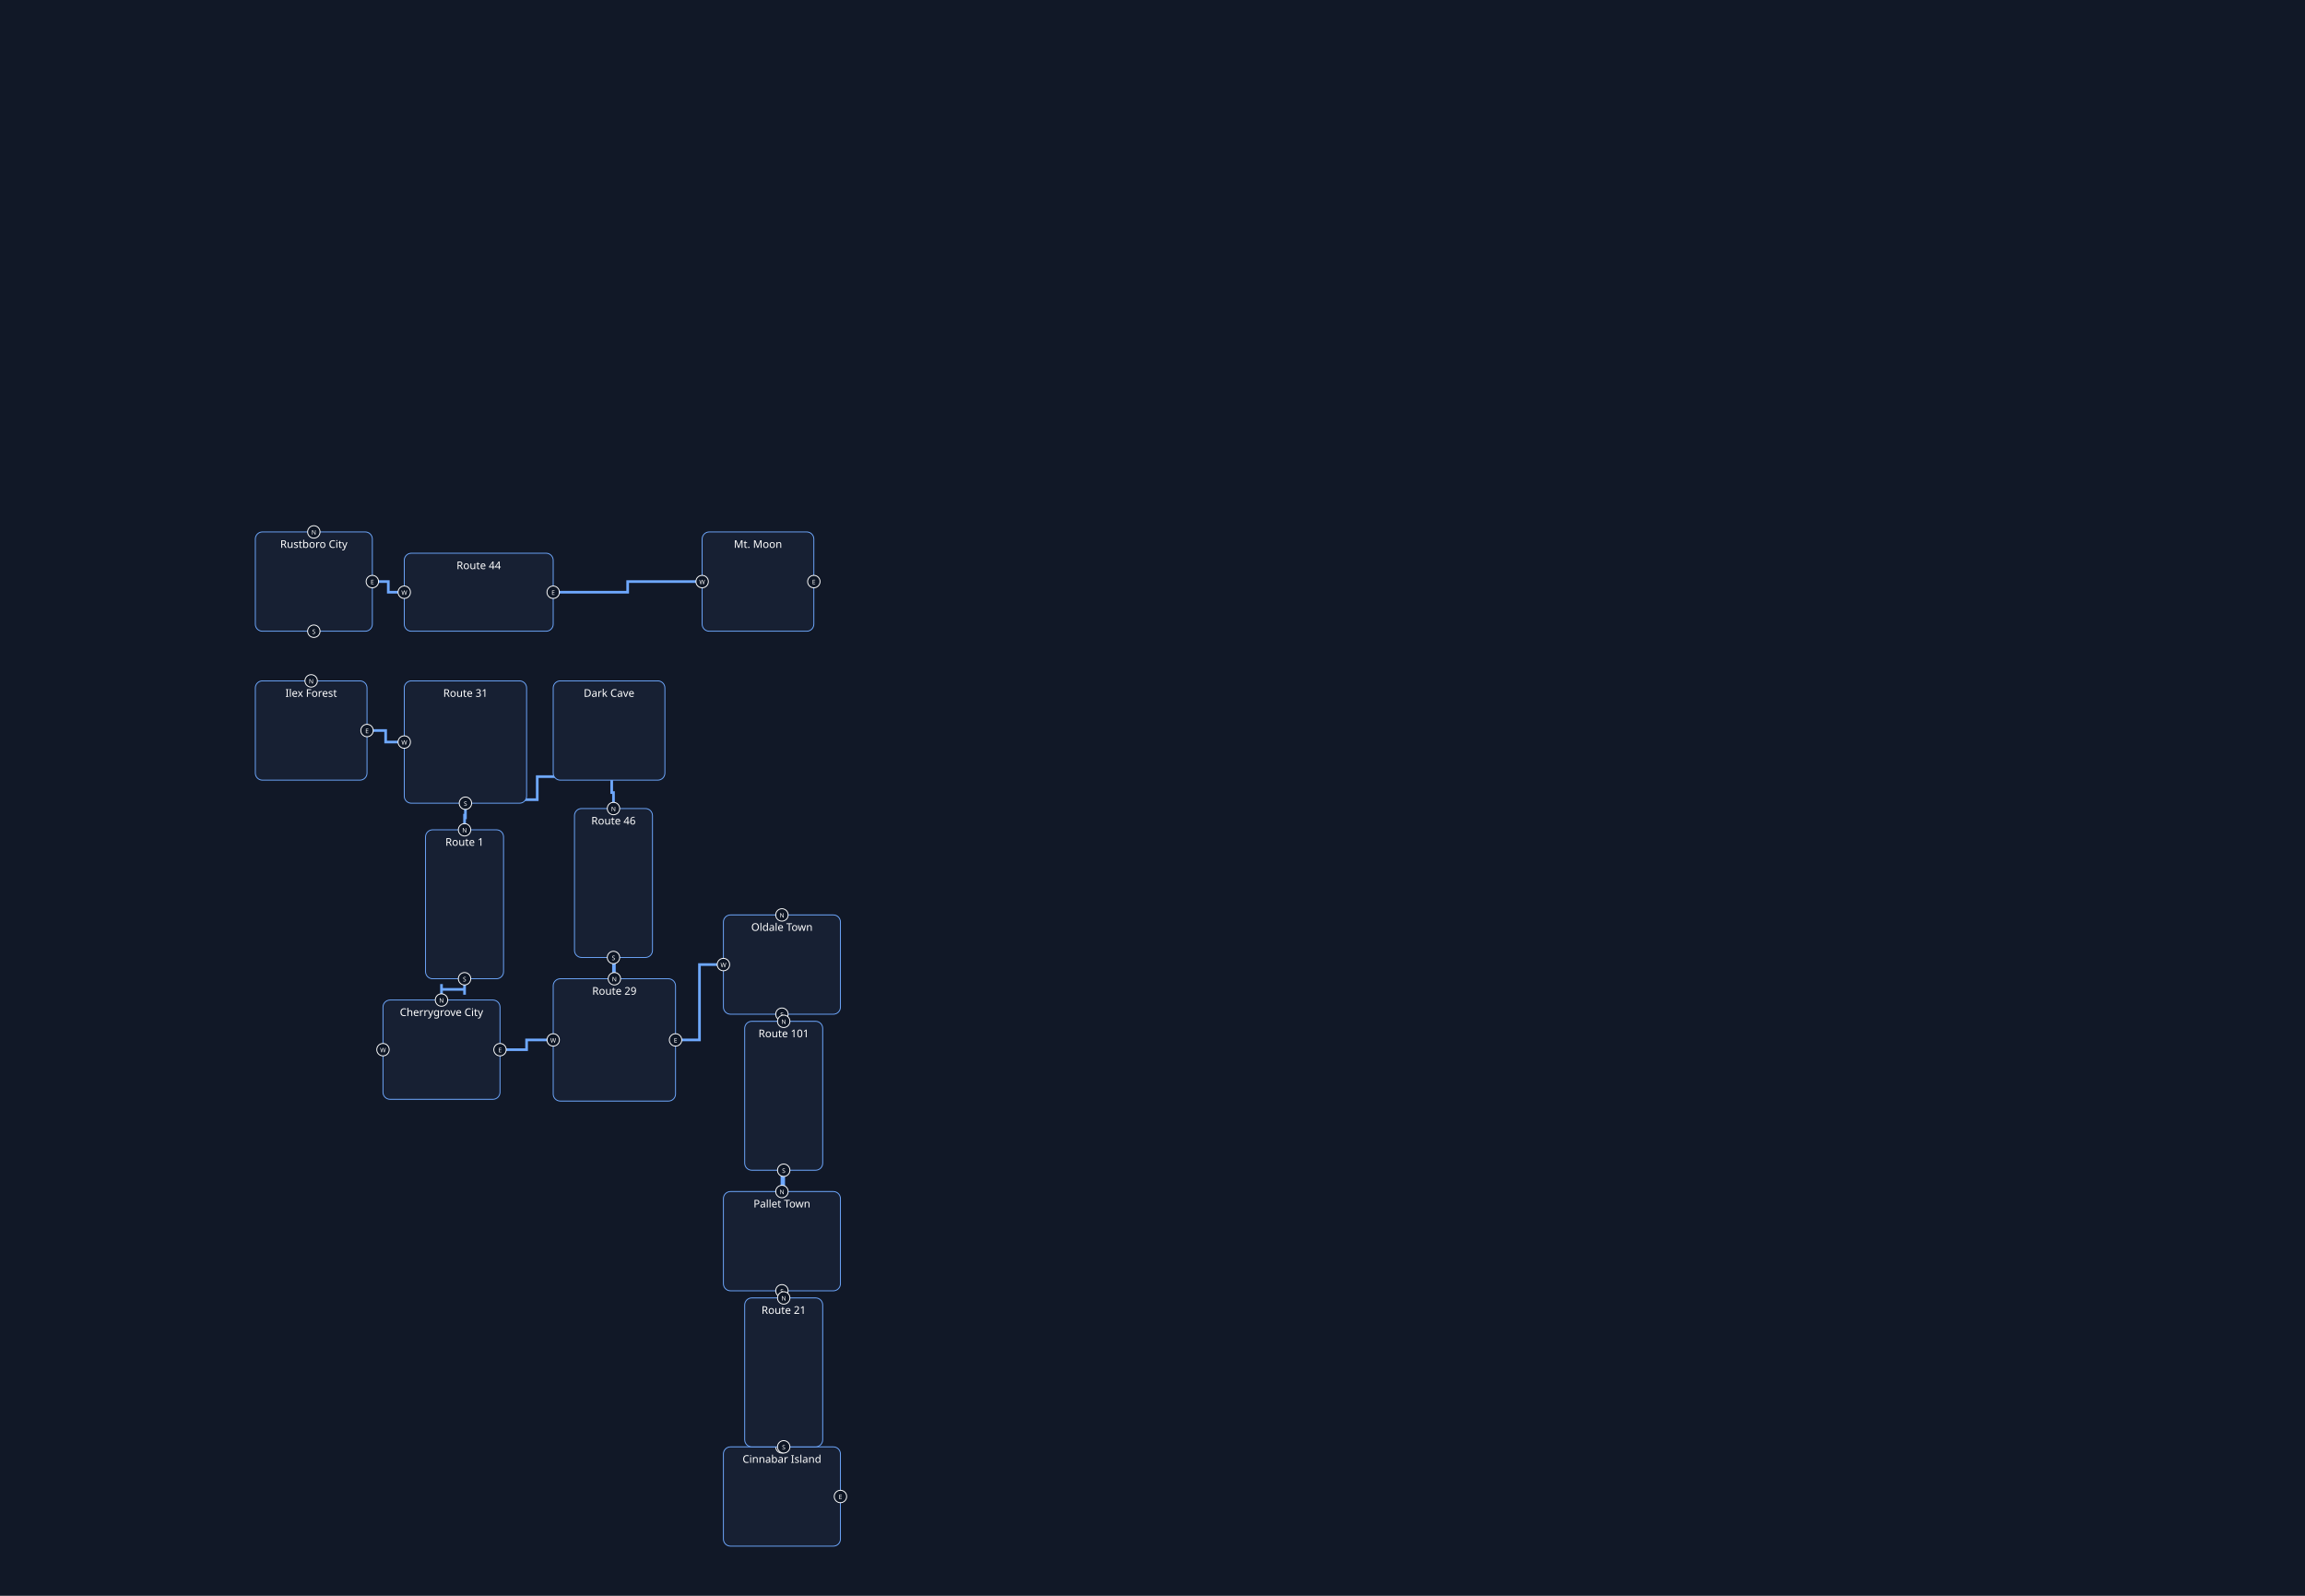
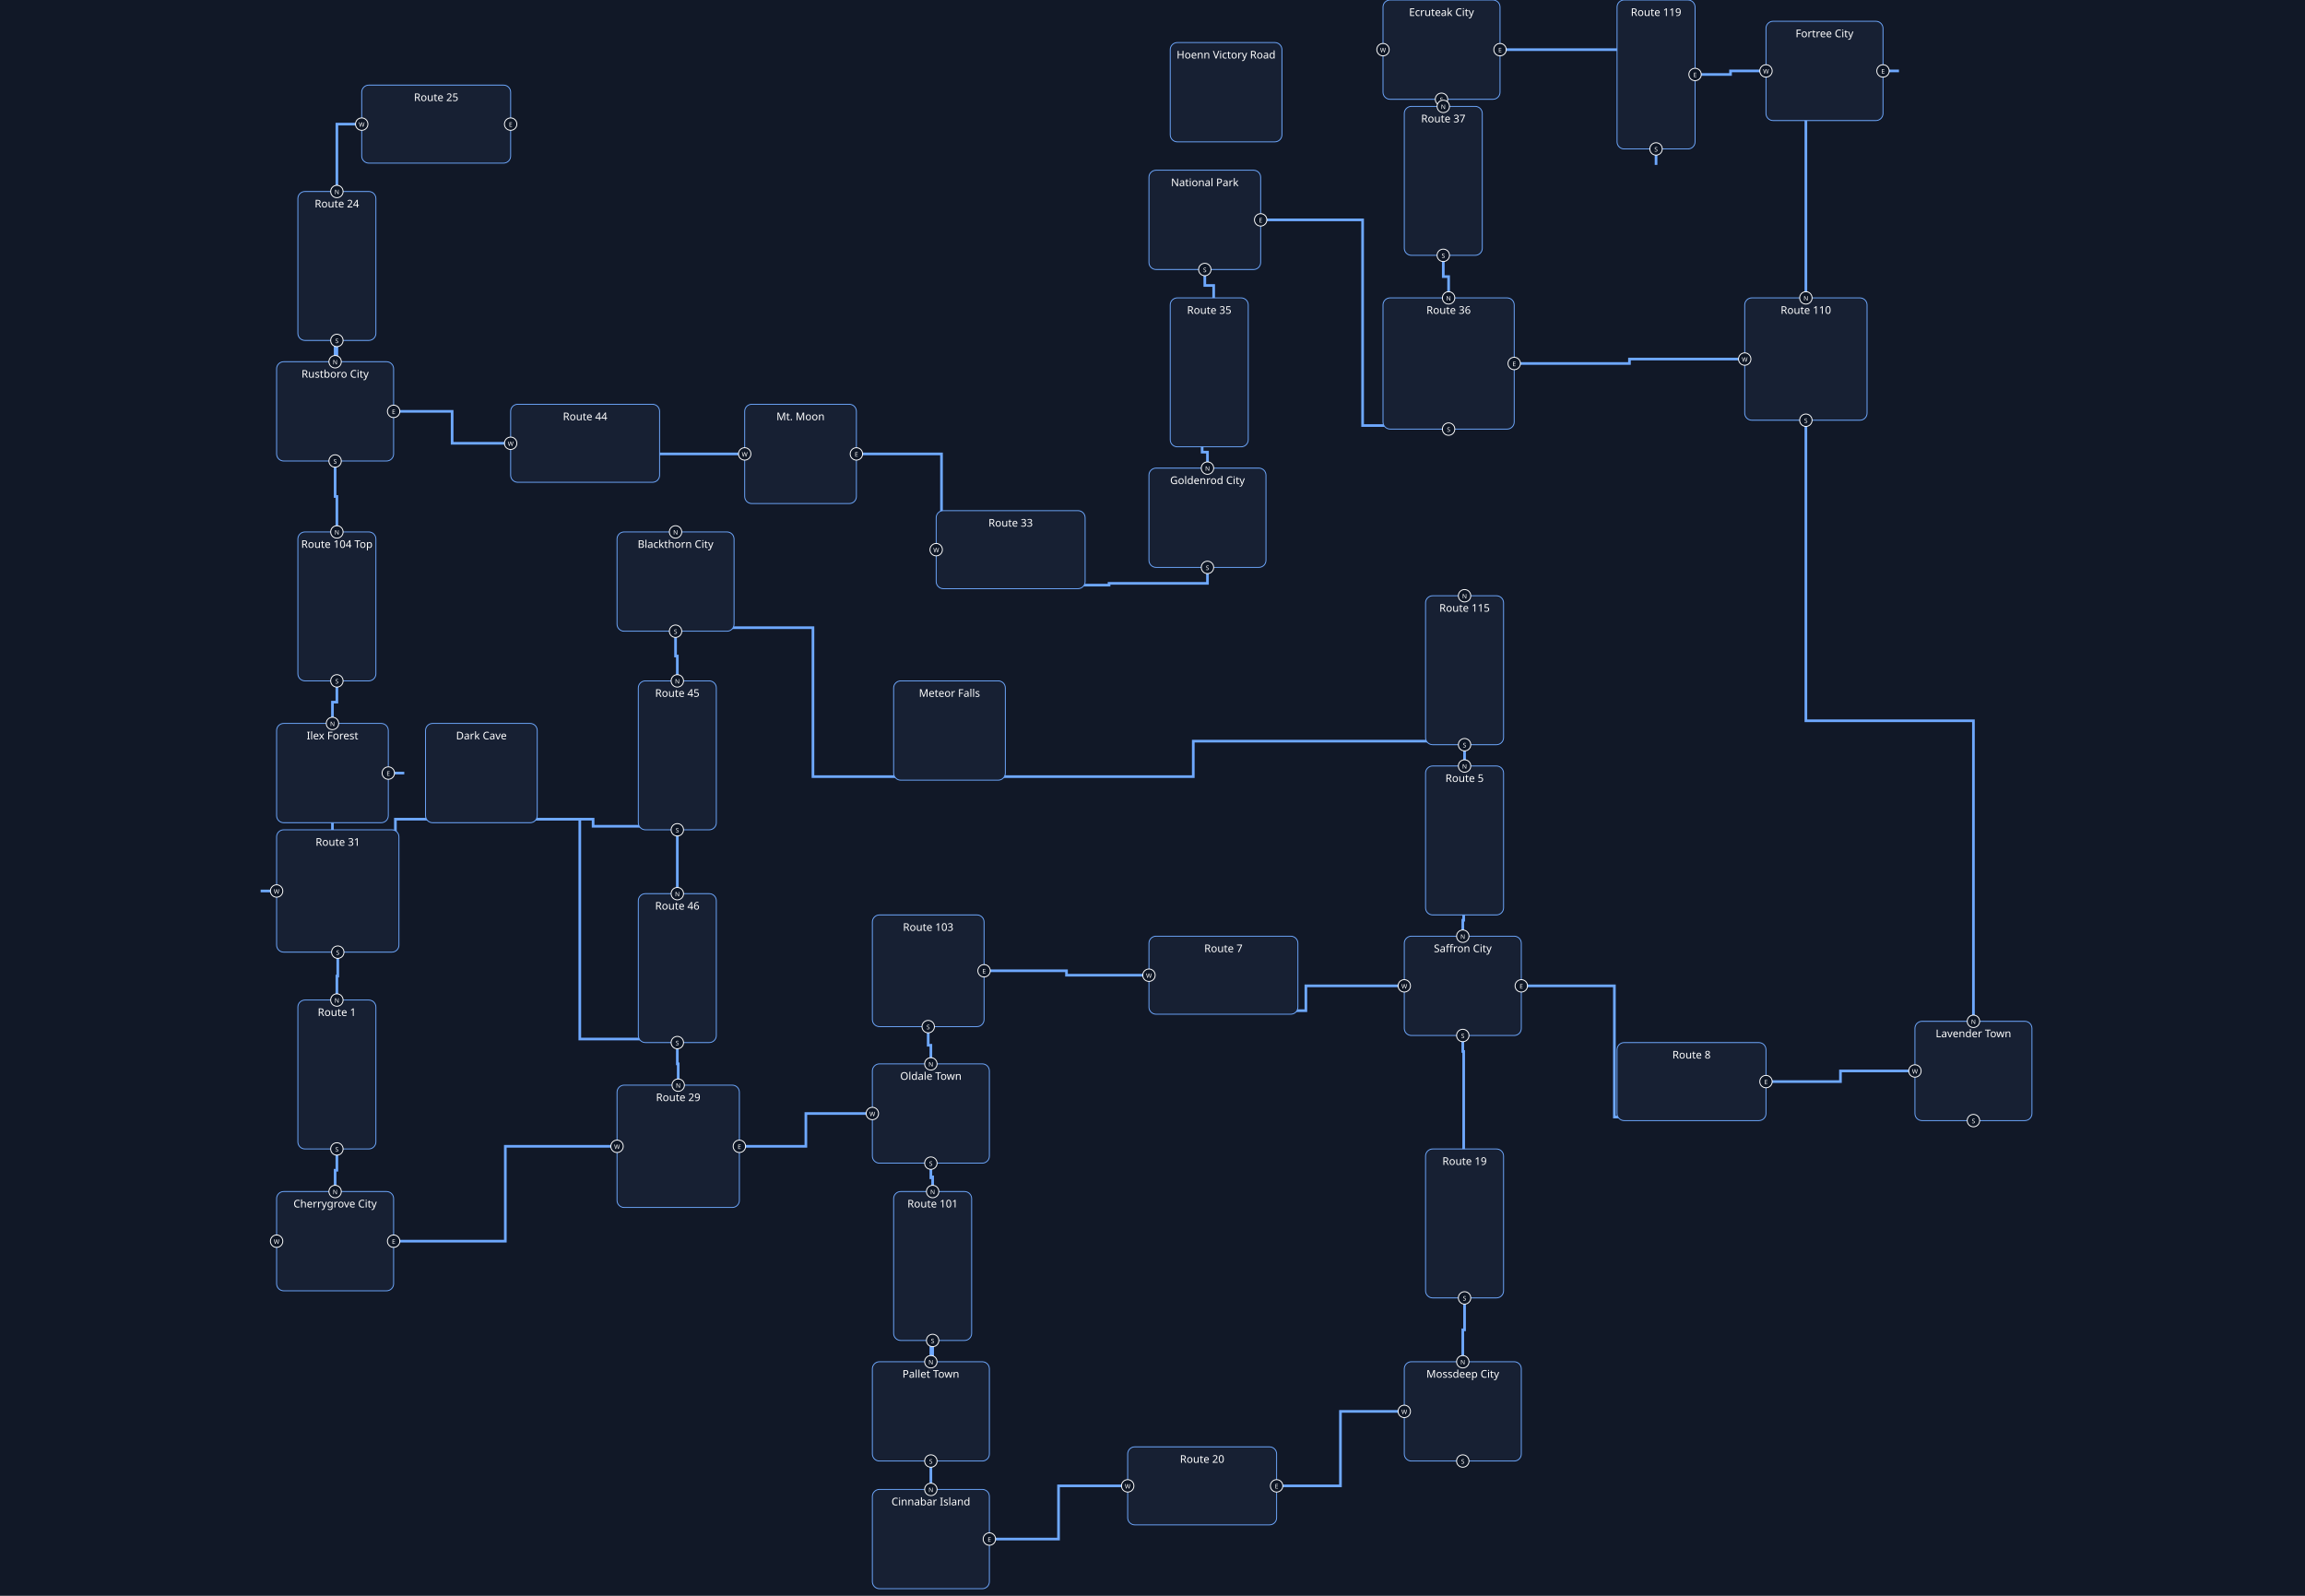
<svg xmlns="http://www.w3.org/2000/svg" width="2600" height="1800" viewBox="0 0 2600 1800">
  <rect width="100%" height="100%" fill="#111827" />
-   <path d="M 884 1320 L 884 1338 L 884 1332 L 882 1332 L 882 1326 L 882 1344" fill="none" stroke="#6ea8fe" stroke-width="3" />
-   <path d="M 882 1144 L 882 1162 L 882 1148 L 884 1148 L 884 1134 L 884 1152" fill="none" stroke="#6ea8fe" stroke-width="3" />
-   <path d="M 762 1173 L 780 1173 L 789 1173 L 789 1088 L 798 1088 L 816 1088" fill="none" stroke="#6ea8fe" stroke-width="3" />
-   <path d="M 564 1184 L 582 1184 L 594 1184 L 594 1173 L 606 1173 L 624 1173" fill="none" stroke="#6ea8fe" stroke-width="3" />
-   <path d="M 693 1104 L 693 1086 L 693 1092 L 692 1092 L 692 1098 L 692 1080" fill="none" stroke="#6ea8fe" stroke-width="3" />
-   <path d="M 456 837 L 438 837 L 435 837 L 435 824 L 432 824 L 414 824" fill="none" stroke="#6ea8fe" stroke-width="3" />
-   <path d="M 687 876 L 687 876 L 606 876 L 606 902 L 525 902 L 525 902" fill="none" stroke="#6ea8fe" stroke-width="3" />
-   <path d="M 687 876 L 687 876 L 690 876 L 690 894 L 692 894 L 692 912" fill="none" stroke="#6ea8fe" stroke-width="3" />
-   <path d="M 525 906 L 525 924 L 525 921 L 524 921 L 524 918 L 524 936" fill="none" stroke="#6ea8fe" stroke-width="3" />
-   <path d="M 524 1104 L 524 1122 L 524 1116 L 498 1116 L 498 1110 L 498 1128" fill="none" stroke="#6ea8fe" stroke-width="3" />
-   <path d="M 882 1456 L 882 1474 L 882 1460 L 884 1460 L 884 1446 L 884 1464" fill="none" stroke="#6ea8fe" stroke-width="3" />
-   <path d="M 884 1632 L 884 1650 L 884 1632 L 882 1632 L 882 1614 L 882 1632" fill="none" stroke="#6ea8fe" stroke-width="3" />
-   <path d="M 420 656 L 438 656 L 438 656 L 438 668 L 438 668 L 456 668" fill="none" stroke="#6ea8fe" stroke-width="3" />
-   <path d="M 624 668 L 642 668 L 708 668 L 708 656 L 774 656 L 792 656" fill="none" stroke="#6ea8fe" stroke-width="3" />
-   <rect x="816" y="1344" width="132" height="112" rx="8" fill="#172033" stroke="#6ea8fe" />
-   <text x="882" y="1362" text-anchor="middle" font-family="sans-serif" font-size="12" fill="white">Pallet Town</text>
-   <circle cx="882" cy="1344" r="7" fill="#0d1524" stroke="white" />
-   <text x="882" y="1347" text-anchor="middle" font-family="sans-serif" font-size="7" fill="white">N</text>
-   <circle cx="882" cy="1456" r="7" fill="#0d1524" stroke="white" />
-   <text x="882" y="1459" text-anchor="middle" font-family="sans-serif" font-size="7" fill="white">S</text>
-   <rect x="816" y="1032" width="132" height="112" rx="8" fill="#172033" stroke="#6ea8fe" />
-   <text x="882" y="1050" text-anchor="middle" font-family="sans-serif" font-size="12" fill="white">Oldale Town</text>
-   <circle cx="882" cy="1032" r="7" fill="#0d1524" stroke="white" />
-   <text x="882" y="1035" text-anchor="middle" font-family="sans-serif" font-size="7" fill="white">N</text>
-   <circle cx="882" cy="1144" r="7" fill="#0d1524" stroke="white" />
-   <text x="882" y="1147" text-anchor="middle" font-family="sans-serif" font-size="7" fill="white">S</text>
-   <circle cx="816" cy="1088" r="7" fill="#0d1524" stroke="white" />
-   <text x="816" y="1091" text-anchor="middle" font-family="sans-serif" font-size="7" fill="white">W</text>
-   <rect x="432" y="1128" width="132" height="112" rx="8" fill="#172033" stroke="#6ea8fe" />
-   <text x="498" y="1146" text-anchor="middle" font-family="sans-serif" font-size="12" fill="white">Cherrygrove City</text>
-   <circle cx="498" cy="1128" r="7" fill="#0d1524" stroke="white" />
-   <text x="498" y="1131" text-anchor="middle" font-family="sans-serif" font-size="7" fill="white">N</text>
-   <circle cx="564" cy="1184" r="7" fill="#0d1524" stroke="white" />
-   <text x="564" y="1187" text-anchor="middle" font-family="sans-serif" font-size="7" fill="white">E</text>
-   <circle cx="432" cy="1184" r="7" fill="#0d1524" stroke="white" />
-   <text x="432" y="1187" text-anchor="middle" font-family="sans-serif" font-size="7" fill="white">W</text>
-   <rect x="840" y="1152" width="88" height="168" rx="8" fill="#172033" stroke="#6ea8fe" />
-   <text x="884" y="1170" text-anchor="middle" font-family="sans-serif" font-size="12" fill="white">Route 101</text>
-   <circle cx="884" cy="1152" r="7" fill="#0d1524" stroke="white" />
-   <text x="884" y="1155" text-anchor="middle" font-family="sans-serif" font-size="7" fill="white">N</text>
-   <circle cx="884" cy="1320" r="7" fill="#0d1524" stroke="white" />
-   <text x="884" y="1323" text-anchor="middle" font-family="sans-serif" font-size="7" fill="white">S</text>
-   <rect x="624" y="1104" width="138" height="138" rx="8" fill="#172033" stroke="#6ea8fe" />
-   <text x="693" y="1122" text-anchor="middle" font-family="sans-serif" font-size="12" fill="white">Route 29</text>
-   <circle cx="693" cy="1104" r="7" fill="#0d1524" stroke="white" />
-   <text x="693" y="1107" text-anchor="middle" font-family="sans-serif" font-size="7" fill="white">N</text>
-   <circle cx="762" cy="1173" r="7" fill="#0d1524" stroke="white" />
-   <text x="762" y="1176" text-anchor="middle" font-family="sans-serif" font-size="7" fill="white">E</text>
-   <circle cx="624" cy="1173" r="7" fill="#0d1524" stroke="white" />
-   <text x="624" y="1176" text-anchor="middle" font-family="sans-serif" font-size="7" fill="white">W</text>
-   <rect x="648" y="912" width="88" height="168" rx="8" fill="#172033" stroke="#6ea8fe" />
-   <text x="692" y="930" text-anchor="middle" font-family="sans-serif" font-size="12" fill="white">Route 46</text>
-   <circle cx="692" cy="912" r="7" fill="#0d1524" stroke="white" />
-   <text x="692" y="915" text-anchor="middle" font-family="sans-serif" font-size="7" fill="white">N</text>
-   <circle cx="692" cy="1080" r="7" fill="#0d1524" stroke="white" />
-   <text x="692" y="1083" text-anchor="middle" font-family="sans-serif" font-size="7" fill="white">S</text>
-   <rect x="288" y="768" width="126" height="112" rx="8" fill="#172033" stroke="#6ea8fe" />
-   <text x="351" y="786" text-anchor="middle" font-family="sans-serif" font-size="12" fill="white">Ilex Forest</text>
-   <circle cx="351" cy="768" r="7" fill="#0d1524" stroke="white" />
-   <text x="351" y="771" text-anchor="middle" font-family="sans-serif" font-size="7" fill="white">N</text>
-   <circle cx="414" cy="824" r="7" fill="#0d1524" stroke="white" />
-   <text x="414" y="827" text-anchor="middle" font-family="sans-serif" font-size="7" fill="white">E</text>
-   <rect x="456" y="768" width="138" height="138" rx="8" fill="#172033" stroke="#6ea8fe" />
-   <text x="525" y="786" text-anchor="middle" font-family="sans-serif" font-size="12" fill="white">Route 31</text>
-   <circle cx="525" cy="906" r="7" fill="#0d1524" stroke="white" />
-   <text x="525" y="909" text-anchor="middle" font-family="sans-serif" font-size="7" fill="white">S</text>
-   <circle cx="456" cy="837" r="7" fill="#0d1524" stroke="white" />
-   <text x="456" y="840" text-anchor="middle" font-family="sans-serif" font-size="7" fill="white">W</text>
-   <rect x="624" y="768" width="126" height="112" rx="8" fill="#172033" stroke="#6ea8fe" />
-   <text x="687" y="786" text-anchor="middle" font-family="sans-serif" font-size="12" fill="white">Dark Cave</text>
-   <rect x="288" y="600" width="132" height="112" rx="8" fill="#172033" stroke="#6ea8fe" />
-   <text x="354" y="618" text-anchor="middle" font-family="sans-serif" font-size="12" fill="white">Rustboro City</text>
-   <circle cx="354" cy="600" r="7" fill="#0d1524" stroke="white" />
-   <text x="354" y="603" text-anchor="middle" font-family="sans-serif" font-size="7" fill="white">N</text>
-   <circle cx="420" cy="656" r="7" fill="#0d1524" stroke="white" />
-   <text x="420" y="659" text-anchor="middle" font-family="sans-serif" font-size="7" fill="white">E</text>
-   <circle cx="354" cy="712" r="7" fill="#0d1524" stroke="white" />
-   <text x="354" y="715" text-anchor="middle" font-family="sans-serif" font-size="7" fill="white">S</text>
-   <rect x="480" y="936" width="88" height="168" rx="8" fill="#172033" stroke="#6ea8fe" />
-   <text x="524" y="954" text-anchor="middle" font-family="sans-serif" font-size="12" fill="white">Route 1</text>
-   <circle cx="524" cy="936" r="7" fill="#0d1524" stroke="white" />
-   <text x="524" y="939" text-anchor="middle" font-family="sans-serif" font-size="7" fill="white">N</text>
-   <circle cx="524" cy="1104" r="7" fill="#0d1524" stroke="white" />
-   <text x="524" y="1107" text-anchor="middle" font-family="sans-serif" font-size="7" fill="white">S</text>
-   <rect x="816" y="1632" width="132" height="112" rx="8" fill="#172033" stroke="#6ea8fe" />
-   <text x="882" y="1650" text-anchor="middle" font-family="sans-serif" font-size="12" fill="white">Cinnabar Island</text>
-   <circle cx="882" cy="1632" r="7" fill="#0d1524" stroke="white" />
-   <text x="882" y="1635" text-anchor="middle" font-family="sans-serif" font-size="7" fill="white">N</text>
-   <circle cx="948" cy="1688" r="7" fill="#0d1524" stroke="white" />
-   <text x="948" y="1691" text-anchor="middle" font-family="sans-serif" font-size="7" fill="white">E</text>
-   <rect x="840" y="1464" width="88" height="168" rx="8" fill="#172033" stroke="#6ea8fe" />
-   <text x="884" y="1482" text-anchor="middle" font-family="sans-serif" font-size="12" fill="white">Route 21</text>
-   <circle cx="884" cy="1464" r="7" fill="#0d1524" stroke="white" />
-   <text x="884" y="1467" text-anchor="middle" font-family="sans-serif" font-size="7" fill="white">N</text>
-   <circle cx="884" cy="1632" r="7" fill="#0d1524" stroke="white" />
-   <text x="884" y="1635" text-anchor="middle" font-family="sans-serif" font-size="7" fill="white">S</text>
-   <rect x="792" y="600" width="126" height="112" rx="8" fill="#172033" stroke="#6ea8fe" />
-   <text x="855" y="618" text-anchor="middle" font-family="sans-serif" font-size="12" fill="white">Mt. Moon</text>
-   <circle cx="792" cy="656" r="7" fill="#0d1524" stroke="white" />
-   <text x="792" y="659" text-anchor="middle" font-family="sans-serif" font-size="7" fill="white">W</text>
-   <circle cx="918" cy="656" r="7" fill="#0d1524" stroke="white" />
-   <text x="918" y="659" text-anchor="middle" font-family="sans-serif" font-size="7" fill="white">E</text>
-   <rect x="456" y="624" width="168" height="88" rx="8" fill="#172033" stroke="#6ea8fe" />
-   <text x="540" y="642" text-anchor="middle" font-family="sans-serif" font-size="12" fill="white">Route 44</text>
-   <circle cx="624" cy="668" r="7" fill="#0d1524" stroke="white" />
-   <text x="624" y="671" text-anchor="middle" font-family="sans-serif" font-size="7" fill="white">E</text>
-   <circle cx="456" cy="668" r="7" fill="#0d1524" stroke="white" />
-   <text x="456" y="671" text-anchor="middle" font-family="sans-serif" font-size="7" fill="white">W</text>
+   <path d="M 1052 1512 L 1052 1530 L 1052 1524 L 1050 1524 L 1050 1518 L 1050 1536" fill="none" stroke="#6ea8fe" stroke-width="3" />
+   <path d="M 1050 1312 L 1050 1330 L 1050 1328 L 1052 1328 L 1052 1326 L 1052 1344" fill="none" stroke="#6ea8fe" stroke-width="3" />
+   <path d="M 834 1293 L 852 1293 L 909 1293 L 909 1256 L 966 1256 L 984 1256" fill="none" stroke="#6ea8fe" stroke-width="3" />
+   <path d="M 444 1400 L 462 1400 L 570 1400 L 570 1293 L 678 1293 L 696 1293" fill="none" stroke="#6ea8fe" stroke-width="3" />
+   <path d="M 765 1224 L 765 1206 L 765 1200 L 764 1200 L 764 1194 L 764 1176" fill="none" stroke="#6ea8fe" stroke-width="3" />
+   <path d="M 312 1005 L 294 1005 L 375 1005 L 375 872 L 456 872 L 438 872" fill="none" stroke="#6ea8fe" stroke-width="3" />
+   <path d="M 512 924 L 512 924 L 446 924 L 446 1070 L 381 1070 L 381 1070" fill="none" stroke="#6ea8fe" stroke-width="3" />
+   <path d="M 381 1074 L 381 1092 L 381 1101 L 380 1101 L 380 1110 L 380 1128" fill="none" stroke="#6ea8fe" stroke-width="3" />
+   <path d="M 380 1296 L 380 1314 L 380 1320 L 378 1320 L 378 1326 L 378 1344" fill="none" stroke="#6ea8fe" stroke-width="3" />
+   <path d="M 444 464 L 462 464 L 510 464 L 510 500 L 558 500 L 576 500" fill="none" stroke="#6ea8fe" stroke-width="3" />
+   <path d="M 1908 1260 L 1908 1260 L 1821 1260 L 1821 1112 L 1734 1112 L 1716 1112" fill="none" stroke="#6ea8fe" stroke-width="3" />
+   <path d="M 1992 1220 L 2010 1220 L 2076 1220 L 2076 1208 L 2142 1208 L 2160 1208" fill="none" stroke="#6ea8fe" stroke-width="3" />
+   <path d="M 660 540 L 660 540 L 741 540 L 741 512 L 822 512 L 840 512" fill="none" stroke="#6ea8fe" stroke-width="3" />
+   <path d="M 1047 1158 L 1047 1176 L 1047 1179 L 1050 1179 L 1050 1182 L 1050 1200" fill="none" stroke="#6ea8fe" stroke-width="3" />
+   <path d="M 543 924 L 543 924 L 654 924 L 654 1172 L 764 1172 L 764 1172" fill="none" stroke="#6ea8fe" stroke-width="3" />
+   <path d="M 764 1008 L 764 990 L 764 972 L 764 972 L 764 954 L 764 936" fill="none" stroke="#6ea8fe" stroke-width="3" />
+   <path d="M 1912 84 L 1930 84 L 1952 84 L 1952 80 L 1974 80 L 1992 80" fill="none" stroke="#6ea8fe" stroke-width="3" />
+   <path d="M 380 384 L 380 402 L 380 396 L 378 396 L 378 390 L 378 408" fill="none" stroke="#6ea8fe" stroke-width="3" />
+   <path d="M 380 216 L 380 198 L 380 140 L 390 140 L 408 140" fill="none" stroke="#6ea8fe" stroke-width="3" />
+   <path d="M 1140 660 L 1140 660 L 1062 660 L 1062 512 L 984 512 L 966 512" fill="none" stroke="#6ea8fe" stroke-width="3" />
+   <path d="M 1140 660 L 1140 660 L 1251 660 L 1251 658 L 1362 658 L 1362 640" fill="none" stroke="#6ea8fe" stroke-width="3" />
+   <path d="M 762 712 L 762 730 L 762 740 L 764 740 L 764 750 L 764 768" fill="none" stroke="#6ea8fe" stroke-width="3" />
+   <path d="M 1071 876 L 1071 876 L 917 876 L 917 708 L 762 708 L 762 708" fill="none" stroke="#6ea8fe" stroke-width="3" />
+   <path d="M 764 932 L 764 932 L 669 932 L 669 924 L 575 924 L 575 924" fill="none" stroke="#6ea8fe" stroke-width="3" />
+   <path d="M 1040 876 L 1040 876 L 1346 876 L 1346 836 L 1652 836 L 1652 836" fill="none" stroke="#6ea8fe" stroke-width="3" />
+   <path d="M 1652 864 L 1652 846 L 1652 852 L 1652 852 L 1652 858 L 1652 840" fill="none" stroke="#6ea8fe" stroke-width="3" />
+   <path d="M 1650 1056 L 1650 1038 L 1651 1038 L 1651 1028 L 1652 1028 L 1652 1028" fill="none" stroke="#6ea8fe" stroke-width="3" />
+   <path d="M 1110 1095 L 1128 1095 L 1203 1095 L 1203 1100 L 1278 1100 L 1296 1100" fill="none" stroke="#6ea8fe" stroke-width="3" />
+   <path d="M 1380 1140 L 1380 1140 L 1473 1140 L 1473 1112 L 1566 1112 L 1584 1112" fill="none" stroke="#6ea8fe" stroke-width="3" />
+   <path d="M 2124 80 L 2142 80 L 2037 80 L 2037 318 L 2037 336" fill="none" stroke="#6ea8fe" stroke-width="3" />
+   <path d="M 2037 474 L 2037 492 L 2037 813 L 2226 813 L 2226 1134 L 2226 1152" fill="none" stroke="#6ea8fe" stroke-width="3" />
+   <path d="M 1652 1464 L 1652 1482 L 1652 1500 L 1650 1500 L 1650 1518 L 1650 1536" fill="none" stroke="#6ea8fe" stroke-width="3" />
+   <path d="M 1050 1648 L 1050 1666 L 1050 1664 L 1050 1664 L 1050 1662 L 1050 1680" fill="none" stroke="#6ea8fe" stroke-width="3" />
+   <path d="M 1652 1460 L 1652 1460 L 1651 1460 L 1651 1186 L 1650 1186 L 1650 1168" fill="none" stroke="#6ea8fe" stroke-width="3" />
+   <path d="M 380 768 L 380 786 L 380 792 L 375 792 L 375 798 L 375 816" fill="none" stroke="#6ea8fe" stroke-width="3" />
+   <path d="M 380 600 L 380 582 L 380 560 L 378 560 L 378 538 L 378 520" fill="none" stroke="#6ea8fe" stroke-width="3" />
+   <path d="M 1349 500 L 1349 500 L 1356 500 L 1356 510 L 1362 510 L 1362 528" fill="none" stroke="#6ea8fe" stroke-width="3" />
+   <path d="M 1379 500 L 1379 500 L 1369 500 L 1369 322 L 1359 322 L 1359 304" fill="none" stroke="#6ea8fe" stroke-width="3" />
+   <path d="M 1634 480 L 1634 480 L 1537 480 L 1537 248 L 1440 248 L 1422 248" fill="none" stroke="#6ea8fe" stroke-width="3" />
+   <path d="M 1634 336 L 1634 318 L 1634 312 L 1628 312 L 1628 306 L 1628 288" fill="none" stroke="#6ea8fe" stroke-width="3" />
+   <path d="M 1626 112 L 1626 130 L 1626 116 L 1628 116 L 1628 102 L 1628 120" fill="none" stroke="#6ea8fe" stroke-width="3" />
+   <path d="M 1692 56 L 1710 56 L 1868 56 L 1868 186 L 1868 168" fill="none" stroke="#6ea8fe" stroke-width="3" />
+   <path d="M 1116 1736 L 1134 1736 L 1194 1736 L 1194 1676 L 1254 1676 L 1272 1676" fill="none" stroke="#6ea8fe" stroke-width="3" />
+   <path d="M 1440 1676 L 1458 1676 L 1512 1676 L 1512 1592 L 1566 1592 L 1584 1592" fill="none" stroke="#6ea8fe" stroke-width="3" />
+   <path d="M 1708 410 L 1726 410 L 1838 410 L 1838 405 L 1950 405 L 1968 405" fill="none" stroke="#6ea8fe" stroke-width="3" />
+   <rect x="984" y="1536" width="132" height="112" rx="8" fill="#172033" stroke="#6ea8fe" />
+   <text x="1050" y="1554" text-anchor="middle" font-family="sans-serif" font-size="12" fill="white">Pallet Town</text>
+   <circle cx="1050" cy="1536" r="7" fill="#0d1524" stroke="white" />
+   <text x="1050" y="1539" text-anchor="middle" font-family="sans-serif" font-size="7" fill="white">N</text>
+   <circle cx="1050" cy="1648" r="7" fill="#0d1524" stroke="white" />
+   <text x="1050" y="1651" text-anchor="middle" font-family="sans-serif" font-size="7" fill="white">S</text>
+   <rect x="984" y="1200" width="132" height="112" rx="8" fill="#172033" stroke="#6ea8fe" />
+   <text x="1050" y="1218" text-anchor="middle" font-family="sans-serif" font-size="12" fill="white">Oldale Town</text>
+   <circle cx="1050" cy="1200" r="7" fill="#0d1524" stroke="white" />
+   <text x="1050" y="1203" text-anchor="middle" font-family="sans-serif" font-size="7" fill="white">N</text>
+   <circle cx="1050" cy="1312" r="7" fill="#0d1524" stroke="white" />
+   <text x="1050" y="1315" text-anchor="middle" font-family="sans-serif" font-size="7" fill="white">S</text>
+   <circle cx="984" cy="1256" r="7" fill="#0d1524" stroke="white" />
+   <text x="984" y="1259" text-anchor="middle" font-family="sans-serif" font-size="7" fill="white">W</text>
+   <rect x="312" y="1344" width="132" height="112" rx="8" fill="#172033" stroke="#6ea8fe" />
+   <text x="378" y="1362" text-anchor="middle" font-family="sans-serif" font-size="12" fill="white">Cherrygrove City</text>
+   <circle cx="378" cy="1344" r="7" fill="#0d1524" stroke="white" />
+   <text x="378" y="1347" text-anchor="middle" font-family="sans-serif" font-size="7" fill="white">N</text>
+   <circle cx="444" cy="1400" r="7" fill="#0d1524" stroke="white" />
+   <text x="444" y="1403" text-anchor="middle" font-family="sans-serif" font-size="7" fill="white">E</text>
+   <circle cx="312" cy="1400" r="7" fill="#0d1524" stroke="white" />
+   <text x="312" y="1403" text-anchor="middle" font-family="sans-serif" font-size="7" fill="white">W</text>
+   <rect x="1008" y="1344" width="88" height="168" rx="8" fill="#172033" stroke="#6ea8fe" />
+   <text x="1052" y="1362" text-anchor="middle" font-family="sans-serif" font-size="12" fill="white">Route 101</text>
+   <circle cx="1052" cy="1344" r="7" fill="#0d1524" stroke="white" />
+   <text x="1052" y="1347" text-anchor="middle" font-family="sans-serif" font-size="7" fill="white">N</text>
+   <circle cx="1052" cy="1512" r="7" fill="#0d1524" stroke="white" />
+   <text x="1052" y="1515" text-anchor="middle" font-family="sans-serif" font-size="7" fill="white">S</text>
+   <rect x="696" y="1224" width="138" height="138" rx="8" fill="#172033" stroke="#6ea8fe" />
+   <text x="765" y="1242" text-anchor="middle" font-family="sans-serif" font-size="12" fill="white">Route 29</text>
+   <circle cx="765" cy="1224" r="7" fill="#0d1524" stroke="white" />
+   <text x="765" y="1227" text-anchor="middle" font-family="sans-serif" font-size="7" fill="white">N</text>
+   <circle cx="834" cy="1293" r="7" fill="#0d1524" stroke="white" />
+   <text x="834" y="1296" text-anchor="middle" font-family="sans-serif" font-size="7" fill="white">E</text>
+   <circle cx="696" cy="1293" r="7" fill="#0d1524" stroke="white" />
+   <text x="696" y="1296" text-anchor="middle" font-family="sans-serif" font-size="7" fill="white">W</text>
+   <rect x="720" y="1008" width="88" height="168" rx="8" fill="#172033" stroke="#6ea8fe" />
+   <text x="764" y="1026" text-anchor="middle" font-family="sans-serif" font-size="12" fill="white">Route 46</text>
+   <circle cx="764" cy="1008" r="7" fill="#0d1524" stroke="white" />
+   <text x="764" y="1011" text-anchor="middle" font-family="sans-serif" font-size="7" fill="white">N</text>
+   <circle cx="764" cy="1176" r="7" fill="#0d1524" stroke="white" />
+   <text x="764" y="1179" text-anchor="middle" font-family="sans-serif" font-size="7" fill="white">S</text>
+   <rect x="312" y="816" width="126" height="112" rx="8" fill="#172033" stroke="#6ea8fe" />
+   <text x="375" y="834" text-anchor="middle" font-family="sans-serif" font-size="12" fill="white">Ilex Forest</text>
+   <circle cx="375" cy="816" r="7" fill="#0d1524" stroke="white" />
+   <text x="375" y="819" text-anchor="middle" font-family="sans-serif" font-size="7" fill="white">N</text>
+   <circle cx="438" cy="872" r="7" fill="#0d1524" stroke="white" />
+   <text x="438" y="875" text-anchor="middle" font-family="sans-serif" font-size="7" fill="white">E</text>
+   <rect x="312" y="936" width="138" height="138" rx="8" fill="#172033" stroke="#6ea8fe" />
+   <text x="381" y="954" text-anchor="middle" font-family="sans-serif" font-size="12" fill="white">Route 31</text>
+   <circle cx="381" cy="1074" r="7" fill="#0d1524" stroke="white" />
+   <text x="381" y="1077" text-anchor="middle" font-family="sans-serif" font-size="7" fill="white">S</text>
+   <circle cx="312" cy="1005" r="7" fill="#0d1524" stroke="white" />
+   <text x="312" y="1008" text-anchor="middle" font-family="sans-serif" font-size="7" fill="white">W</text>
+   <rect x="480" y="816" width="126" height="112" rx="8" fill="#172033" stroke="#6ea8fe" />
+   <text x="543" y="834" text-anchor="middle" font-family="sans-serif" font-size="12" fill="white">Dark Cave</text>
+   <rect x="312" y="408" width="132" height="112" rx="8" fill="#172033" stroke="#6ea8fe" />
+   <text x="378" y="426" text-anchor="middle" font-family="sans-serif" font-size="12" fill="white">Rustboro City</text>
+   <circle cx="378" cy="408" r="7" fill="#0d1524" stroke="white" />
+   <text x="378" y="411" text-anchor="middle" font-family="sans-serif" font-size="7" fill="white">N</text>
+   <circle cx="444" cy="464" r="7" fill="#0d1524" stroke="white" />
+   <text x="444" y="467" text-anchor="middle" font-family="sans-serif" font-size="7" fill="white">E</text>
+   <circle cx="378" cy="520" r="7" fill="#0d1524" stroke="white" />
+   <text x="378" y="523" text-anchor="middle" font-family="sans-serif" font-size="7" fill="white">S</text>
+   <rect x="336" y="1128" width="88" height="168" rx="8" fill="#172033" stroke="#6ea8fe" />
+   <text x="380" y="1146" text-anchor="middle" font-family="sans-serif" font-size="12" fill="white">Route 1</text>
+   <circle cx="380" cy="1128" r="7" fill="#0d1524" stroke="white" />
+   <text x="380" y="1131" text-anchor="middle" font-family="sans-serif" font-size="7" fill="white">N</text>
+   <circle cx="380" cy="1296" r="7" fill="#0d1524" stroke="white" />
+   <text x="380" y="1299" text-anchor="middle" font-family="sans-serif" font-size="7" fill="white">S</text>
+   <rect x="2160" y="1152" width="132" height="112" rx="8" fill="#172033" stroke="#6ea8fe" />
+   <text x="2226" y="1170" text-anchor="middle" font-family="sans-serif" font-size="12" fill="white">Lavender Town</text>
+   <circle cx="2226" cy="1152" r="7" fill="#0d1524" stroke="white" />
+   <text x="2226" y="1155" text-anchor="middle" font-family="sans-serif" font-size="7" fill="white">N</text>
+   <circle cx="2226" cy="1264" r="7" fill="#0d1524" stroke="white" />
+   <text x="2226" y="1267" text-anchor="middle" font-family="sans-serif" font-size="7" fill="white">S</text>
+   <circle cx="2160" cy="1208" r="7" fill="#0d1524" stroke="white" />
+   <text x="2160" y="1211" text-anchor="middle" font-family="sans-serif" font-size="7" fill="white">W</text>
+   <rect x="984" y="1680" width="132" height="112" rx="8" fill="#172033" stroke="#6ea8fe" />
+   <text x="1050" y="1698" text-anchor="middle" font-family="sans-serif" font-size="12" fill="white">Cinnabar Island</text>
+   <circle cx="1050" cy="1680" r="7" fill="#0d1524" stroke="white" />
+   <text x="1050" y="1683" text-anchor="middle" font-family="sans-serif" font-size="7" fill="white">N</text>
+   <circle cx="1116" cy="1736" r="7" fill="#0d1524" stroke="white" />
+   <text x="1116" y="1739" text-anchor="middle" font-family="sans-serif" font-size="7" fill="white">E</text>
+   <rect x="576" y="456" width="168" height="88" rx="8" fill="#172033" stroke="#6ea8fe" />
+   <text x="660" y="474" text-anchor="middle" font-family="sans-serif" font-size="12" fill="white">Route 44</text>
+   <circle cx="576" cy="500" r="7" fill="#0d1524" stroke="white" />
+   <text x="576" y="503" text-anchor="middle" font-family="sans-serif" font-size="7" fill="white">W</text>
+   <rect x="1296" y="528" width="132" height="112" rx="8" fill="#172033" stroke="#6ea8fe" />
+   <text x="1362" y="546" text-anchor="middle" font-family="sans-serif" font-size="12" fill="white">Goldenrod City</text>
+   <circle cx="1362" cy="528" r="7" fill="#0d1524" stroke="white" />
+   <text x="1362" y="531" text-anchor="middle" font-family="sans-serif" font-size="7" fill="white">N</text>
+   <circle cx="1362" cy="640" r="7" fill="#0d1524" stroke="white" />
+   <text x="1362" y="643" text-anchor="middle" font-family="sans-serif" font-size="7" fill="white">S</text>
+   <rect x="1560" y="0" width="132" height="112" rx="8" fill="#172033" stroke="#6ea8fe" />
+   <text x="1626" y="18" text-anchor="middle" font-family="sans-serif" font-size="12" fill="white">Ecruteak City</text>
+   <circle cx="1692" cy="56" r="7" fill="#0d1524" stroke="white" />
+   <text x="1692" y="59" text-anchor="middle" font-family="sans-serif" font-size="7" fill="white">E</text>
+   <circle cx="1626" cy="112" r="7" fill="#0d1524" stroke="white" />
+   <text x="1626" y="115" text-anchor="middle" font-family="sans-serif" font-size="7" fill="white">S</text>
+   <circle cx="1560" cy="56" r="7" fill="#0d1524" stroke="white" />
+   <text x="1560" y="59" text-anchor="middle" font-family="sans-serif" font-size="7" fill="white">W</text>
+   <rect x="1296" y="192" width="126" height="112" rx="8" fill="#172033" stroke="#6ea8fe" />
+   <text x="1359" y="210" text-anchor="middle" font-family="sans-serif" font-size="12" fill="white">National Park</text>
+   <circle cx="1359" cy="304" r="7" fill="#0d1524" stroke="white" />
+   <text x="1359" y="307" text-anchor="middle" font-family="sans-serif" font-size="7" fill="white">S</text>
+   <circle cx="1422" cy="248" r="7" fill="#0d1524" stroke="white" />
+   <text x="1422" y="251" text-anchor="middle" font-family="sans-serif" font-size="7" fill="white">E</text>
+   <rect x="1824" y="0" width="88" height="168" rx="8" fill="#172033" stroke="#6ea8fe" />
+   <text x="1868" y="18" text-anchor="middle" font-family="sans-serif" font-size="12" fill="white">Route 119</text>
+   <circle cx="1912" cy="84" r="7" fill="#0d1524" stroke="white" />
+   <text x="1912" y="87" text-anchor="middle" font-family="sans-serif" font-size="7" fill="white">E</text>
+   <circle cx="1868" cy="168" r="7" fill="#0d1524" stroke="white" />
+   <text x="1868" y="171" text-anchor="middle" font-family="sans-serif" font-size="7" fill="white">S</text>
+   <rect x="1992" y="24" width="132" height="112" rx="8" fill="#172033" stroke="#6ea8fe" />
+   <text x="2058" y="42" text-anchor="middle" font-family="sans-serif" font-size="12" fill="white">Fortree City</text>
+   <circle cx="2124" cy="80" r="7" fill="#0d1524" stroke="white" />
+   <text x="2124" y="83" text-anchor="middle" font-family="sans-serif" font-size="7" fill="white">E</text>
+   <circle cx="1992" cy="80" r="7" fill="#0d1524" stroke="white" />
+   <text x="1992" y="83" text-anchor="middle" font-family="sans-serif" font-size="7" fill="white">W</text>
+   <rect x="840" y="456" width="126" height="112" rx="8" fill="#172033" stroke="#6ea8fe" />
+   <text x="903" y="474" text-anchor="middle" font-family="sans-serif" font-size="12" fill="white">Mt. Moon</text>
+   <circle cx="840" cy="512" r="7" fill="#0d1524" stroke="white" />
+   <text x="840" y="515" text-anchor="middle" font-family="sans-serif" font-size="7" fill="white">W</text>
+   <circle cx="966" cy="512" r="7" fill="#0d1524" stroke="white" />
+   <text x="966" y="515" text-anchor="middle" font-family="sans-serif" font-size="7" fill="white">E</text>
+   <rect x="1296" y="1056" width="168" height="88" rx="8" fill="#172033" stroke="#6ea8fe" />
+   <text x="1380" y="1074" text-anchor="middle" font-family="sans-serif" font-size="12" fill="white">Route 7</text>
+   <circle cx="1296" cy="1100" r="7" fill="#0d1524" stroke="white" />
+   <text x="1296" y="1103" text-anchor="middle" font-family="sans-serif" font-size="7" fill="white">W</text>
+   <rect x="1824" y="1176" width="168" height="88" rx="8" fill="#172033" stroke="#6ea8fe" />
+   <text x="1908" y="1194" text-anchor="middle" font-family="sans-serif" font-size="12" fill="white">Route 8</text>
+   <circle cx="1992" cy="1220" r="7" fill="#0d1524" stroke="white" />
+   <text x="1992" y="1223" text-anchor="middle" font-family="sans-serif" font-size="7" fill="white">E</text>
+   <rect x="1584" y="1056" width="132" height="112" rx="8" fill="#172033" stroke="#6ea8fe" />
+   <text x="1650" y="1074" text-anchor="middle" font-family="sans-serif" font-size="12" fill="white">Saffron City</text>
+   <circle cx="1650" cy="1056" r="7" fill="#0d1524" stroke="white" />
+   <text x="1650" y="1059" text-anchor="middle" font-family="sans-serif" font-size="7" fill="white">N</text>
+   <circle cx="1716" cy="1112" r="7" fill="#0d1524" stroke="white" />
+   <text x="1716" y="1115" text-anchor="middle" font-family="sans-serif" font-size="7" fill="white">E</text>
+   <circle cx="1650" cy="1168" r="7" fill="#0d1524" stroke="white" />
+   <text x="1650" y="1171" text-anchor="middle" font-family="sans-serif" font-size="7" fill="white">S</text>
+   <circle cx="1584" cy="1112" r="7" fill="#0d1524" stroke="white" />
+   <text x="1584" y="1115" text-anchor="middle" font-family="sans-serif" font-size="7" fill="white">W</text>
+   <rect x="1584" y="1536" width="132" height="112" rx="8" fill="#172033" stroke="#6ea8fe" />
+   <text x="1650" y="1554" text-anchor="middle" font-family="sans-serif" font-size="12" fill="white">Mossdeep City</text>
+   <circle cx="1650" cy="1536" r="7" fill="#0d1524" stroke="white" />
+   <text x="1650" y="1539" text-anchor="middle" font-family="sans-serif" font-size="7" fill="white">N</text>
+   <circle cx="1650" cy="1648" r="7" fill="#0d1524" stroke="white" />
+   <text x="1650" y="1651" text-anchor="middle" font-family="sans-serif" font-size="7" fill="white">S</text>
+   <circle cx="1584" cy="1592" r="7" fill="#0d1524" stroke="white" />
+   <text x="1584" y="1595" text-anchor="middle" font-family="sans-serif" font-size="7" fill="white">W</text>
+   <rect x="984" y="1032" width="126" height="126" rx="8" fill="#172033" stroke="#6ea8fe" />
+   <text x="1047" y="1050" text-anchor="middle" font-family="sans-serif" font-size="12" fill="white">Route 103</text>
+   <circle cx="1110" cy="1095" r="7" fill="#0d1524" stroke="white" />
+   <text x="1110" y="1098" text-anchor="middle" font-family="sans-serif" font-size="7" fill="white">E</text>
+   <circle cx="1047" cy="1158" r="7" fill="#0d1524" stroke="white" />
+   <text x="1047" y="1161" text-anchor="middle" font-family="sans-serif" font-size="7" fill="white">S</text>
+   <rect x="696" y="600" width="132" height="112" rx="8" fill="#172033" stroke="#6ea8fe" />
+   <text x="762" y="618" text-anchor="middle" font-family="sans-serif" font-size="12" fill="white">Blackthorn City</text>
+   <circle cx="762" cy="600" r="7" fill="#0d1524" stroke="white" />
+   <text x="762" y="603" text-anchor="middle" font-family="sans-serif" font-size="7" fill="white">N</text>
+   <circle cx="762" cy="712" r="7" fill="#0d1524" stroke="white" />
+   <text x="762" y="715" text-anchor="middle" font-family="sans-serif" font-size="7" fill="white">S</text>
+   <rect x="720" y="768" width="88" height="168" rx="8" fill="#172033" stroke="#6ea8fe" />
+   <text x="764" y="786" text-anchor="middle" font-family="sans-serif" font-size="12" fill="white">Route 45</text>
+   <circle cx="764" cy="768" r="7" fill="#0d1524" stroke="white" />
+   <text x="764" y="771" text-anchor="middle" font-family="sans-serif" font-size="7" fill="white">N</text>
+   <circle cx="764" cy="936" r="7" fill="#0d1524" stroke="white" />
+   <text x="764" y="939" text-anchor="middle" font-family="sans-serif" font-size="7" fill="white">S</text>
+   <rect x="336" y="216" width="88" height="168" rx="8" fill="#172033" stroke="#6ea8fe" />
+   <text x="380" y="234" text-anchor="middle" font-family="sans-serif" font-size="12" fill="white">Route 24</text>
+   <circle cx="380" cy="216" r="7" fill="#0d1524" stroke="white" />
+   <text x="380" y="219" text-anchor="middle" font-family="sans-serif" font-size="7" fill="white">N</text>
+   <circle cx="380" cy="384" r="7" fill="#0d1524" stroke="white" />
+   <text x="380" y="387" text-anchor="middle" font-family="sans-serif" font-size="7" fill="white">S</text>
+   <rect x="408" y="96" width="168" height="88" rx="8" fill="#172033" stroke="#6ea8fe" />
+   <text x="492" y="114" text-anchor="middle" font-family="sans-serif" font-size="12" fill="white">Route 25</text>
+   <circle cx="576" cy="140" r="7" fill="#0d1524" stroke="white" />
+   <text x="576" y="143" text-anchor="middle" font-family="sans-serif" font-size="7" fill="white">E</text>
+   <circle cx="408" cy="140" r="7" fill="#0d1524" stroke="white" />
+   <text x="408" y="143" text-anchor="middle" font-family="sans-serif" font-size="7" fill="white">W</text>
+   <rect x="1056" y="576" width="168" height="88" rx="8" fill="#172033" stroke="#6ea8fe" />
+   <text x="1140" y="594" text-anchor="middle" font-family="sans-serif" font-size="12" fill="white">Route 33</text>
+   <circle cx="1056" cy="620" r="7" fill="#0d1524" stroke="white" />
+   <text x="1056" y="623" text-anchor="middle" font-family="sans-serif" font-size="7" fill="white">W</text>
+   <rect x="1008" y="768" width="126" height="112" rx="8" fill="#172033" stroke="#6ea8fe" />
+   <text x="1071" y="786" text-anchor="middle" font-family="sans-serif" font-size="12" fill="white">Meteor Falls</text>
+   <rect x="1968" y="336" width="138" height="138" rx="8" fill="#172033" stroke="#6ea8fe" />
+   <text x="2037" y="354" text-anchor="middle" font-family="sans-serif" font-size="12" fill="white">Route 110</text>
+   <circle cx="2037" cy="336" r="7" fill="#0d1524" stroke="white" />
+   <text x="2037" y="339" text-anchor="middle" font-family="sans-serif" font-size="7" fill="white">N</text>
+   <circle cx="1968" cy="405" r="7" fill="#0d1524" stroke="white" />
+   <text x="1968" y="408" text-anchor="middle" font-family="sans-serif" font-size="7" fill="white">W</text>
+   <circle cx="2037" cy="474" r="7" fill="#0d1524" stroke="white" />
+   <text x="2037" y="477" text-anchor="middle" font-family="sans-serif" font-size="7" fill="white">S</text>
+   <rect x="1608" y="672" width="88" height="168" rx="8" fill="#172033" stroke="#6ea8fe" />
+   <text x="1652" y="690" text-anchor="middle" font-family="sans-serif" font-size="12" fill="white">Route 115</text>
+   <circle cx="1652" cy="672" r="7" fill="#0d1524" stroke="white" />
+   <text x="1652" y="675" text-anchor="middle" font-family="sans-serif" font-size="7" fill="white">N</text>
+   <circle cx="1652" cy="840" r="7" fill="#0d1524" stroke="white" />
+   <text x="1652" y="843" text-anchor="middle" font-family="sans-serif" font-size="7" fill="white">S</text>
+   <rect x="1608" y="864" width="88" height="168" rx="8" fill="#172033" stroke="#6ea8fe" />
+   <text x="1652" y="882" text-anchor="middle" font-family="sans-serif" font-size="12" fill="white">Route 5</text>
+   <circle cx="1652" cy="864" r="7" fill="#0d1524" stroke="white" />
+   <text x="1652" y="867" text-anchor="middle" font-family="sans-serif" font-size="7" fill="white">N</text>
+   <rect x="1608" y="1296" width="88" height="168" rx="8" fill="#172033" stroke="#6ea8fe" />
+   <text x="1652" y="1314" text-anchor="middle" font-family="sans-serif" font-size="12" fill="white">Route 19</text>
+   <circle cx="1652" cy="1464" r="7" fill="#0d1524" stroke="white" />
+   <text x="1652" y="1467" text-anchor="middle" font-family="sans-serif" font-size="7" fill="white">S</text>
+   <rect x="336" y="600" width="88" height="168" rx="8" fill="#172033" stroke="#6ea8fe" />
+   <text x="380" y="618" text-anchor="middle" font-family="sans-serif" font-size="12" fill="white">Route 104 Top</text>
+   <circle cx="380" cy="600" r="7" fill="#0d1524" stroke="white" />
+   <text x="380" y="603" text-anchor="middle" font-family="sans-serif" font-size="7" fill="white">N</text>
+   <circle cx="380" cy="768" r="7" fill="#0d1524" stroke="white" />
+   <text x="380" y="771" text-anchor="middle" font-family="sans-serif" font-size="7" fill="white">S</text>
+   <rect x="1320" y="336" width="88" height="168" rx="8" fill="#172033" stroke="#6ea8fe" />
+   <text x="1364" y="354" text-anchor="middle" font-family="sans-serif" font-size="12" fill="white">Route 35</text>
+   <rect x="1560" y="336" width="148" height="148" rx="8" fill="#172033" stroke="#6ea8fe" />
+   <text x="1634" y="354" text-anchor="middle" font-family="sans-serif" font-size="12" fill="white">Route 36</text>
+   <circle cx="1634" cy="336" r="7" fill="#0d1524" stroke="white" />
+   <text x="1634" y="339" text-anchor="middle" font-family="sans-serif" font-size="7" fill="white">N</text>
+   <circle cx="1708" cy="410" r="7" fill="#0d1524" stroke="white" />
+   <text x="1708" y="413" text-anchor="middle" font-family="sans-serif" font-size="7" fill="white">E</text>
+   <circle cx="1634" cy="484" r="7" fill="#0d1524" stroke="white" />
+   <text x="1634" y="487" text-anchor="middle" font-family="sans-serif" font-size="7" fill="white">S</text>
+   <rect x="1584" y="120" width="88" height="168" rx="8" fill="#172033" stroke="#6ea8fe" />
+   <text x="1628" y="138" text-anchor="middle" font-family="sans-serif" font-size="12" fill="white">Route 37</text>
+   <circle cx="1628" cy="120" r="7" fill="#0d1524" stroke="white" />
+   <text x="1628" y="123" text-anchor="middle" font-family="sans-serif" font-size="7" fill="white">N</text>
+   <circle cx="1628" cy="288" r="7" fill="#0d1524" stroke="white" />
+   <text x="1628" y="291" text-anchor="middle" font-family="sans-serif" font-size="7" fill="white">S</text>
+   <rect x="1272" y="1632" width="168" height="88" rx="8" fill="#172033" stroke="#6ea8fe" />
+   <text x="1356" y="1650" text-anchor="middle" font-family="sans-serif" font-size="12" fill="white">Route 20</text>
+   <circle cx="1440" cy="1676" r="7" fill="#0d1524" stroke="white" />
+   <text x="1440" y="1679" text-anchor="middle" font-family="sans-serif" font-size="7" fill="white">E</text>
+   <circle cx="1272" cy="1676" r="7" fill="#0d1524" stroke="white" />
+   <text x="1272" y="1679" text-anchor="middle" font-family="sans-serif" font-size="7" fill="white">W</text>
+   <rect x="1320" y="48" width="126" height="112" rx="8" fill="#172033" stroke="#6ea8fe" />
+   <text x="1383" y="66" text-anchor="middle" font-family="sans-serif" font-size="12" fill="white">Hoenn Victory Road</text>
</svg>
